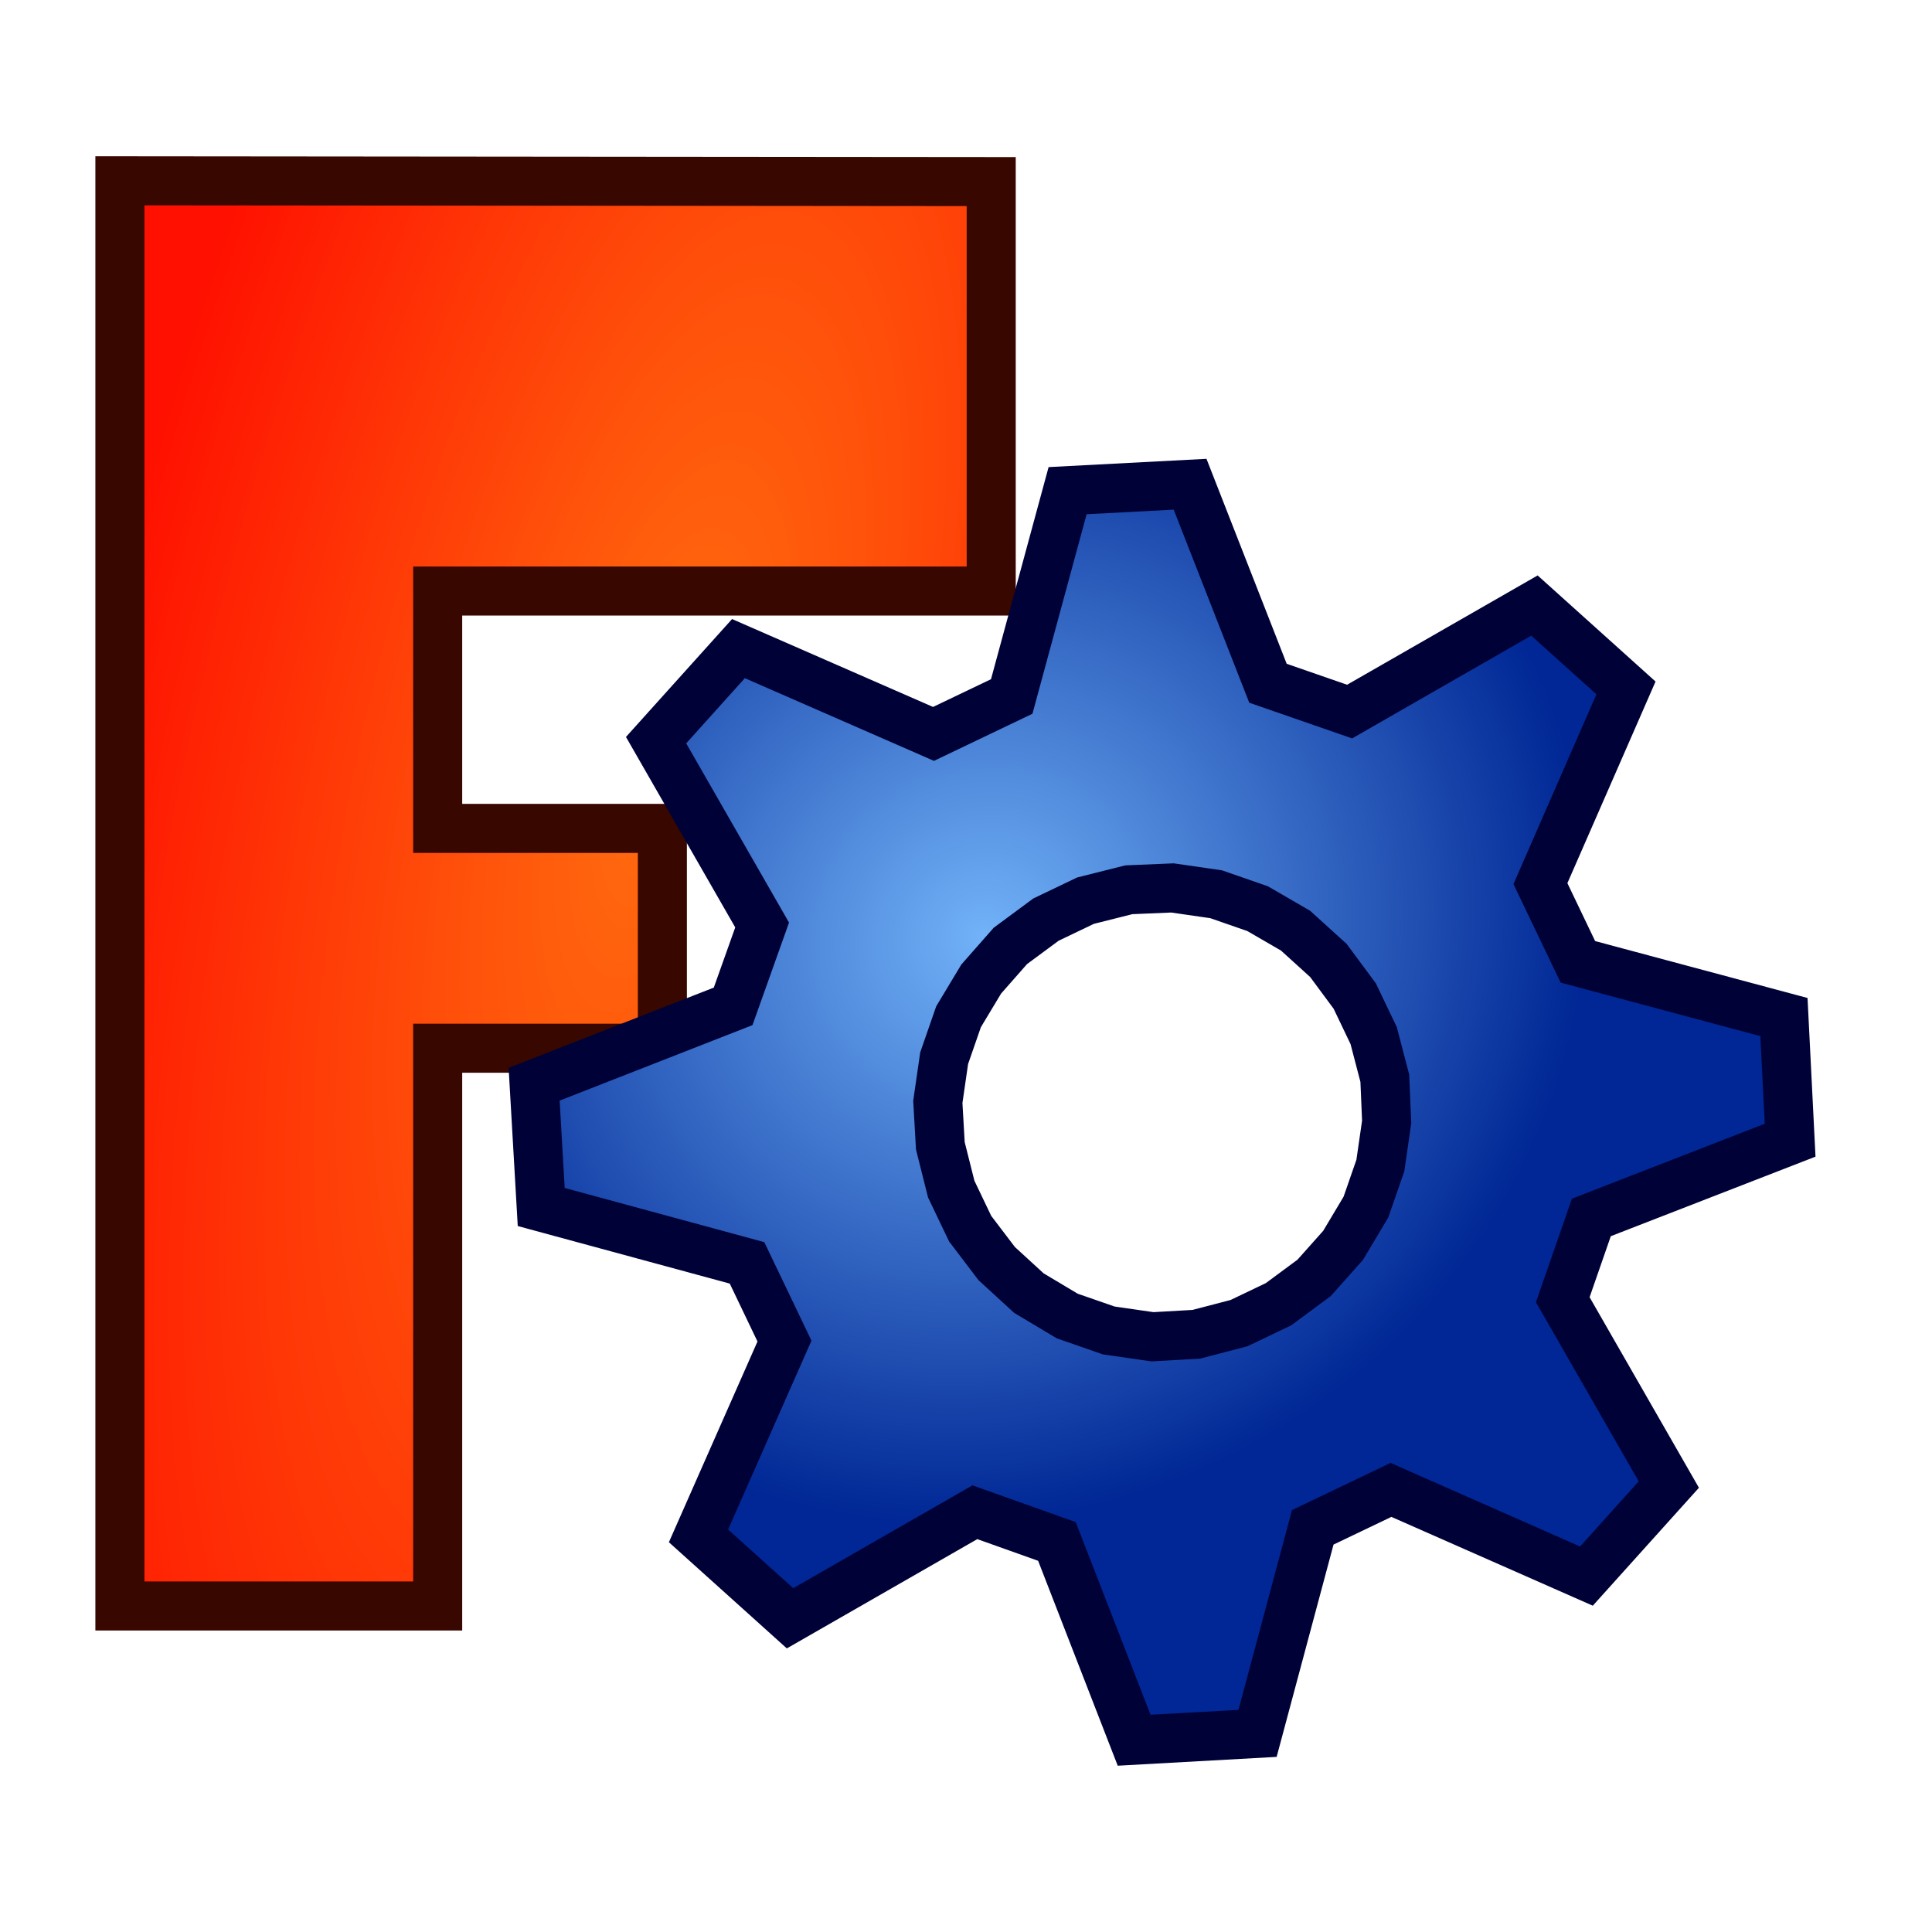
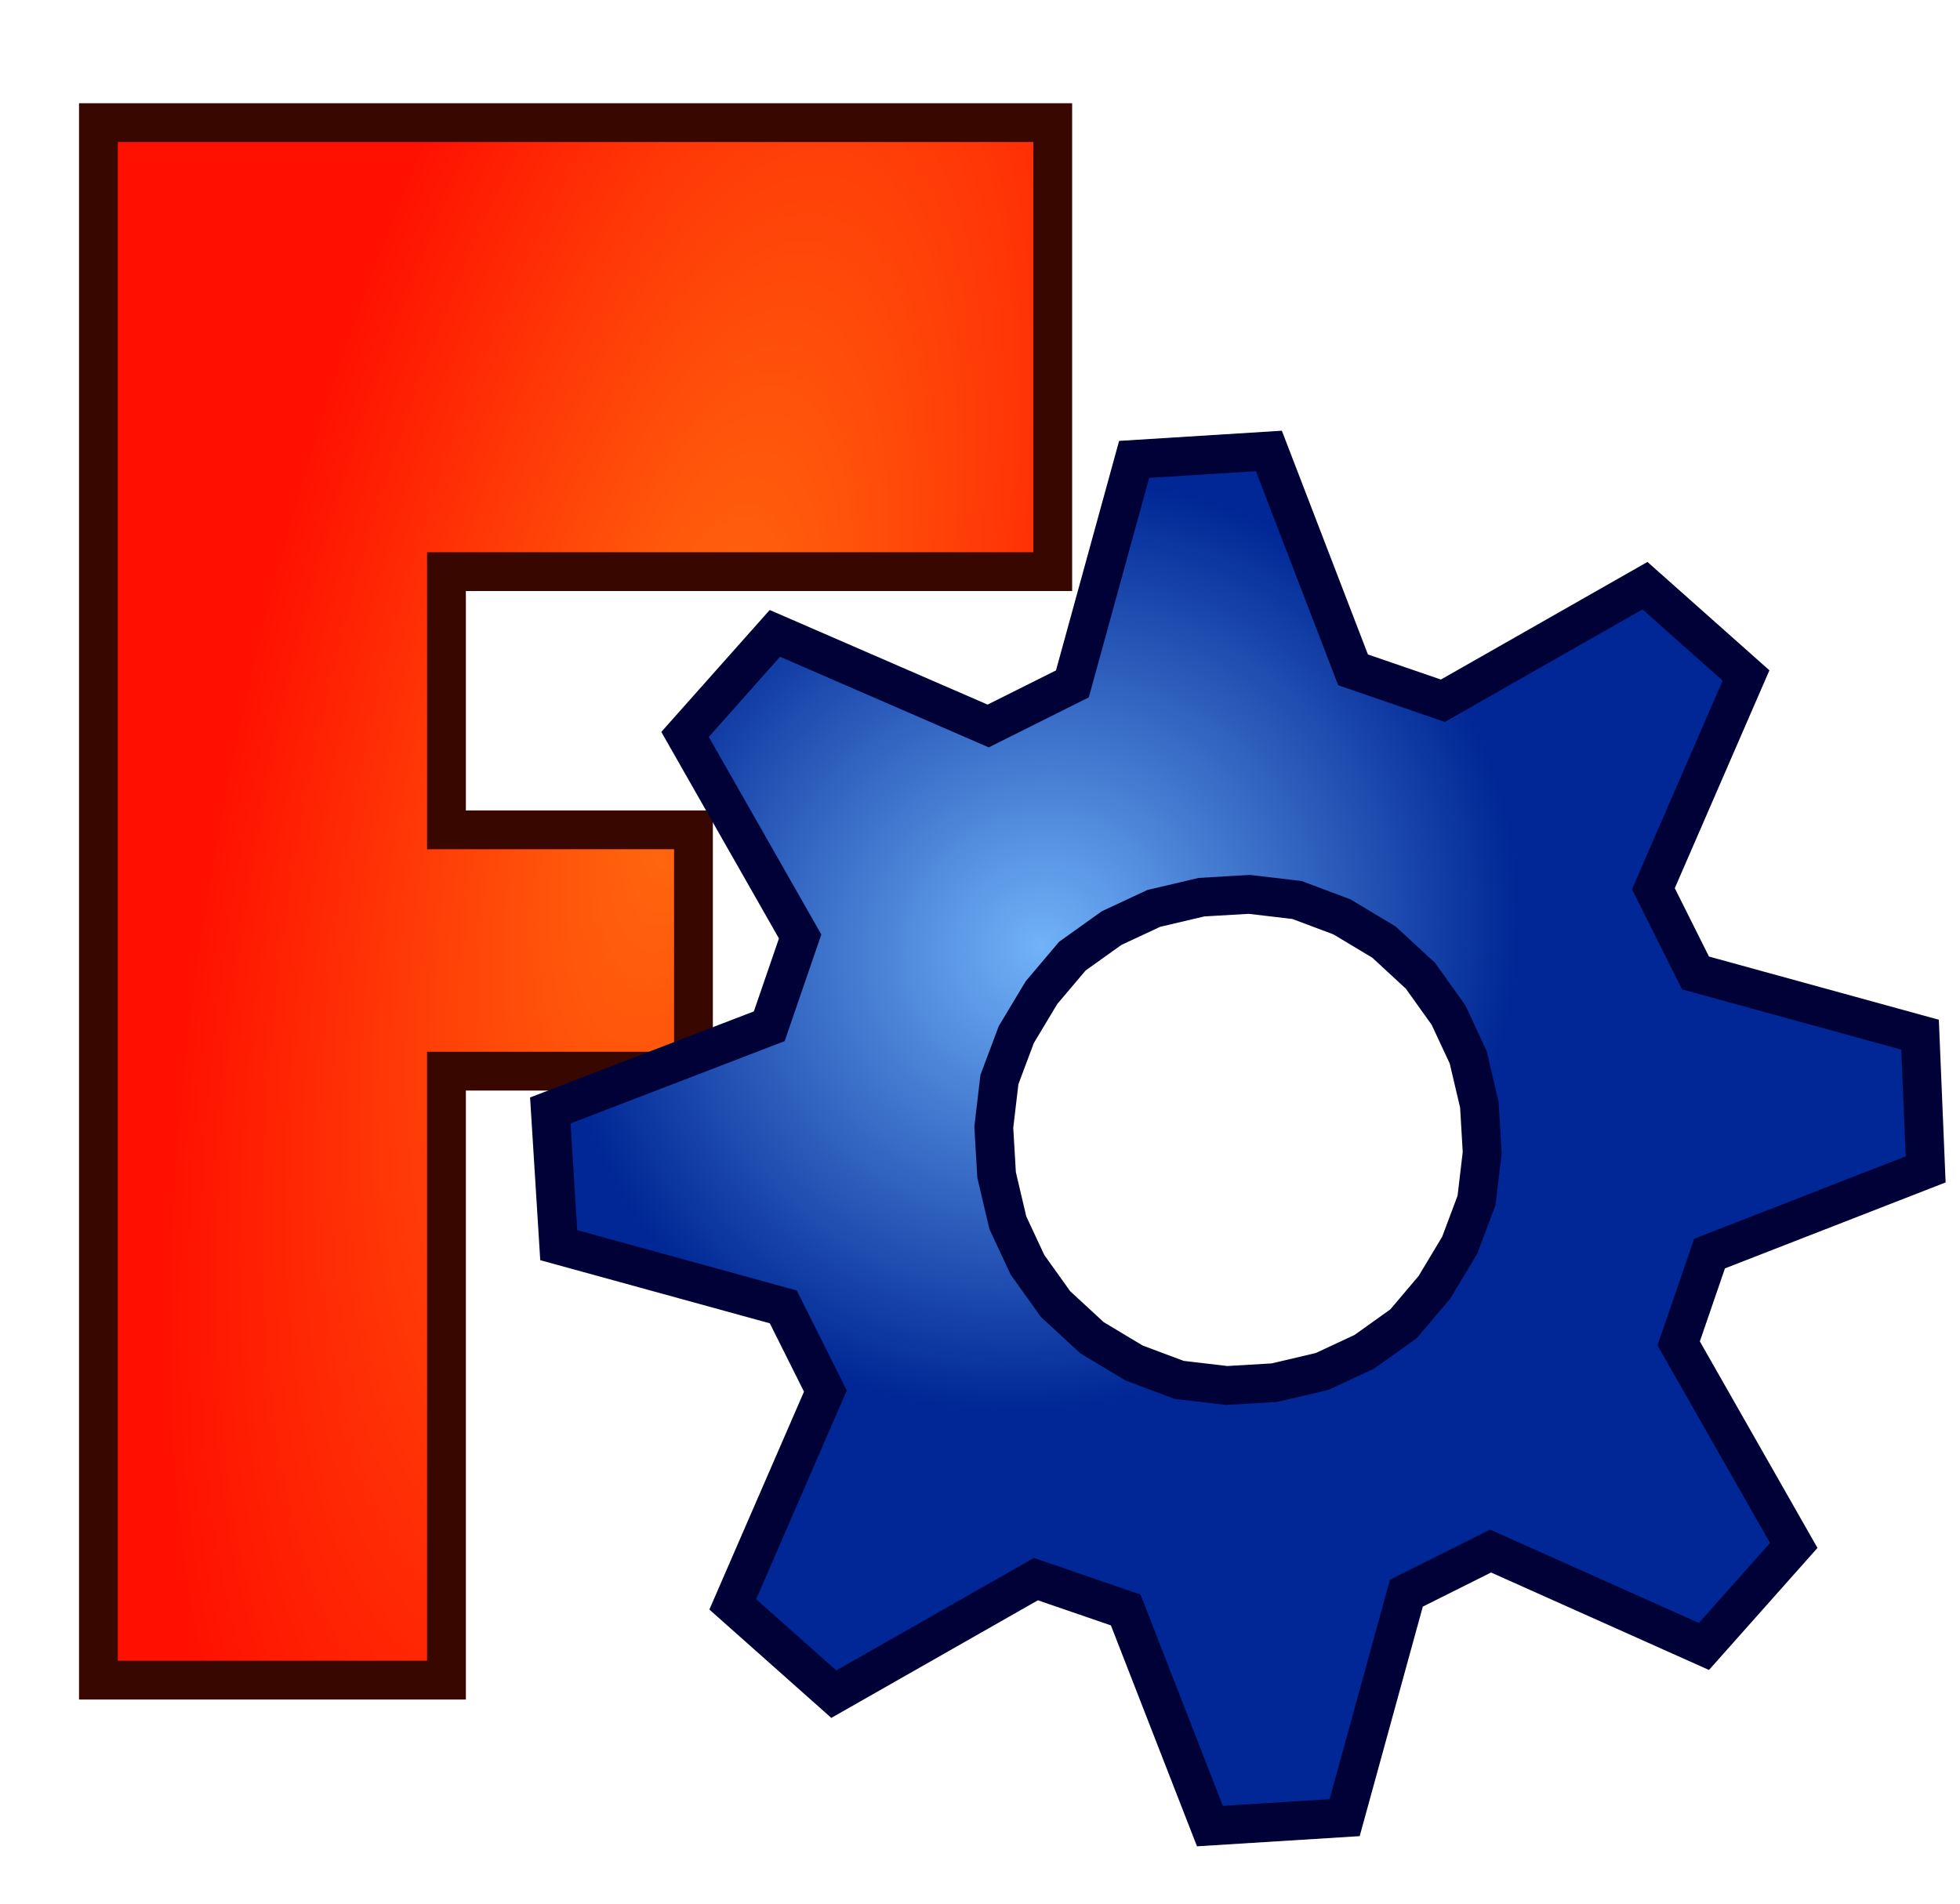
- <svg xmlns="http://www.w3.org/2000/svg" xmlns:xlink="http://www.w3.org/1999/xlink" width="64px" height="64px" id="svg3140">
-   <defs id="defs3142">
-     <linearGradient id="linearGradient3864">
-       <stop id="stop3866" offset="0" style="stop-color:#71b2f8;stop-opacity:1;" />
-       <stop id="stop3868" offset="1" style="stop-color:#002795;stop-opacity:1;" />
-     </linearGradient>
-     <radialGradient xlink:href="#linearGradient3864" id="radialGradient3661" gradientUnits="userSpaceOnUse" gradientTransform="matrix(0.61866, 0.966654, -1.03325, 0.661279, -327.276, -255.841)" cx="282.646" cy="29.149" fx="282.646" fy="29.149" r="19.571" />
-     <linearGradient id="linearGradient3682">
-       <stop style="stop-color:#ff6d0f;stop-opacity:1;" offset="0" id="stop3684" />
-       <stop style="stop-color:#ff1000;stop-opacity:1;" offset="1" id="stop3686" />
-     </linearGradient>
-     <radialGradient xlink:href="#linearGradient3682" id="radialGradient3817" gradientUnits="userSpaceOnUse" gradientTransform="matrix(1.11492, 0.272231, -0.750717, 3.07456, -471.086, -148.329)" cx="270.583" cy="33.9" fx="270.583" fy="33.9" r="19.571" />
-   </defs>
+ <svg xmlns="http://www.w3.org/2000/svg" version="1.1" id="svg3140" x="0px" y="0px" viewBox="0 0 59.4 57.7" style="enable-background:new 0 0 59.4 57.7;" xml:space="preserve">
+   <style type="text/css">
+ 	.st0{fill-rule:evenodd;clip-rule:evenodd;fill:url(#rect3663_1_);stroke:#370700;stroke-width:1.382;stroke-miterlimit:2.894;}
+ 	.st1{fill-rule:evenodd;clip-rule:evenodd;fill:url(#path3659_1_);stroke:#000137;stroke-width:1.382;stroke-miterlimit:2.894;}
+ </style>
+   <defs>
+ 	
+ 		</defs>
  <g id="layer1">
    <g id="g3813" transform="matrix(0.850641, 0, 0, 0.850641, 187.827, -0.196001)">
-       <path id="rect3663" d="M -216.137,7.271 L -216.137,62.771 L -203.762,62.771 L -203.762,41.052 L -195.012,41.052 L -195.012,32.49 L -203.762,32.49 L -203.762,23.248 L -182.206,23.248 L -182.206,7.302 L -216.137,7.271 z" style="opacity:1;fill:url(#radialGradient3817);fill-opacity:1;fill-rule:evenodd;stroke:#370700;stroke-width:1.91;stroke-linecap:butt;stroke-linejoin:miter;marker:none;marker-start:none;marker-mid:none;marker-end:none;stroke-miterlimit:4;stroke-dasharray:none;stroke-dashoffset:0;stroke-opacity:1;visibility:visible;display:inline;overflow:visible;enable-background:accumulate" />
-       <path id="path3659" d="M -161.051,23.812 L -168.249,27.941 L -171.428,26.838 L -174.461,19.088 L -179.231,19.338 L -181.407,27.353 L -184.453,28.811 L -192.049,25.489 L -195.257,29.054 L -191.127,36.252 L -192.256,39.421 L -200.006,42.454 L -199.73,47.234 L -191.715,49.41 L -190.257,52.456 L -193.605,60.042 L -190.04,63.251 L -182.842,59.121 L -179.647,60.259 L -176.64,68 L -171.834,67.733 L -169.684,59.709 L -166.638,58.251 L -159.026,61.608 L -155.818,58.043 L -159.948,50.845 L -158.835,47.641 L -151.094,44.633 L -151.335,39.837 L -159.359,37.687 L -160.818,34.641 L -157.486,27.02 L -161.051,23.812 z M -171.832,35.616 L -170.354,36.473 L -169.074,37.634 L -168.049,39.019 L -167.312,40.559 L -166.878,42.22 L -166.806,43.921 L -167.052,45.622 L -167.613,47.237 L -168.505,48.731 L -169.631,49.995 L -171.016,51.02 L -172.556,51.757 L -174.217,52.19 L -175.927,52.288 L -177.628,52.042 L -179.243,51.481 L -180.737,50.589 L -181.992,49.438 L -183.026,48.078 L -183.763,46.538 L -184.187,44.852 L -184.285,43.141 L -184.039,41.44 L -183.478,39.825 L -182.595,38.357 L -181.46,37.067 L -180.075,36.043 L -178.535,35.305 L -176.849,34.881 L -175.148,34.809 L -173.447,35.055 L -171.832,35.616 z" style="opacity:1;fill:url(#radialGradient3661);fill-opacity:1;fill-rule:evenodd;stroke:#000137;stroke-width:1.91;stroke-linecap:butt;stroke-linejoin:miter;marker:none;marker-start:none;marker-mid:none;marker-end:none;stroke-miterlimit:4;stroke-dasharray:none;stroke-dashoffset:0;stroke-opacity:1;visibility:visible;display:inline;overflow:visible;enable-background:accumulate" />
+       <radialGradient id="rect3663_1_" cx="412.088" cy="205.132" r="19.571" gradientTransform="matrix(0.8067 0.197 -0.5432 2.2247 -417.0092 -510.6585)" gradientUnits="userSpaceOnUse">
+         <stop offset="0" style="stop-color:#FF6D0F" />
+         <stop offset="1" style="stop-color:#FF1000" />
+       </radialGradient>
+       <path id="rect3663" class="st0" d="M-217.3,4.6v55.5h12.4V38.4h8.8v-8.6h-8.8v-9.2h21.6v-16    H-217.3z" />
+       <radialGradient id="path3659_1_" cx="162.338" cy="-1426.392" r="19.571" gradientTransform="matrix(0.4477 0.6995 -0.7476 0.4785 -1322.785 602.916)" gradientUnits="userSpaceOnUse">
+         <stop offset="0" style="stop-color:#71B2F8" />
+         <stop offset="1" style="stop-color:#002795" />
+       </radialGradient>
+       <path id="path3659" class="st1" d="M-162.2,21.1l-7.2,4.1l-3.2-1.1l-3-7.8l-4.8,0.3l-2.2,8l-3,1.5l-7.6-3.3l-3.2,3.6l4.1,7.2    l-1.1,3.2l-7.8,3l0.3,4.8l8,2.2l1.5,3l-3.3,7.6l3.6,3.2l7.2-4.1l3.2,1.1l3,7.7l4.8-0.3l2.2-8l3-1.5l7.6,3.4l3.2-3.6l-4.1-7.2    l1.1-3.2l7.7-3l-0.2-4.8l-8-2.2l-1.5-3l3.3-7.6L-162.2,21.1z M-173,32.9l1.5,0.9l1.3,1.2l1,1.4l0.7,1.5l0.4,1.7l0.1,1.7l-0.2,1.7    l-0.6,1.6l-0.9,1.5l-1.1,1.3l-1.4,1l-1.5,0.7l-1.7,0.4l-1.7,0.1l-1.7-0.2l-1.6-0.6l-1.5-0.9l-1.3-1.2l-1-1.4l-0.7-1.5l-0.4-1.7    l-0.1-1.7l0.2-1.7l0.6-1.6l0.9-1.5l1.1-1.3l1.4-1l1.5-0.7l1.7-0.4l1.7-0.1l1.7,0.2L-173,32.9z" />
    </g>
  </g>
</svg>
